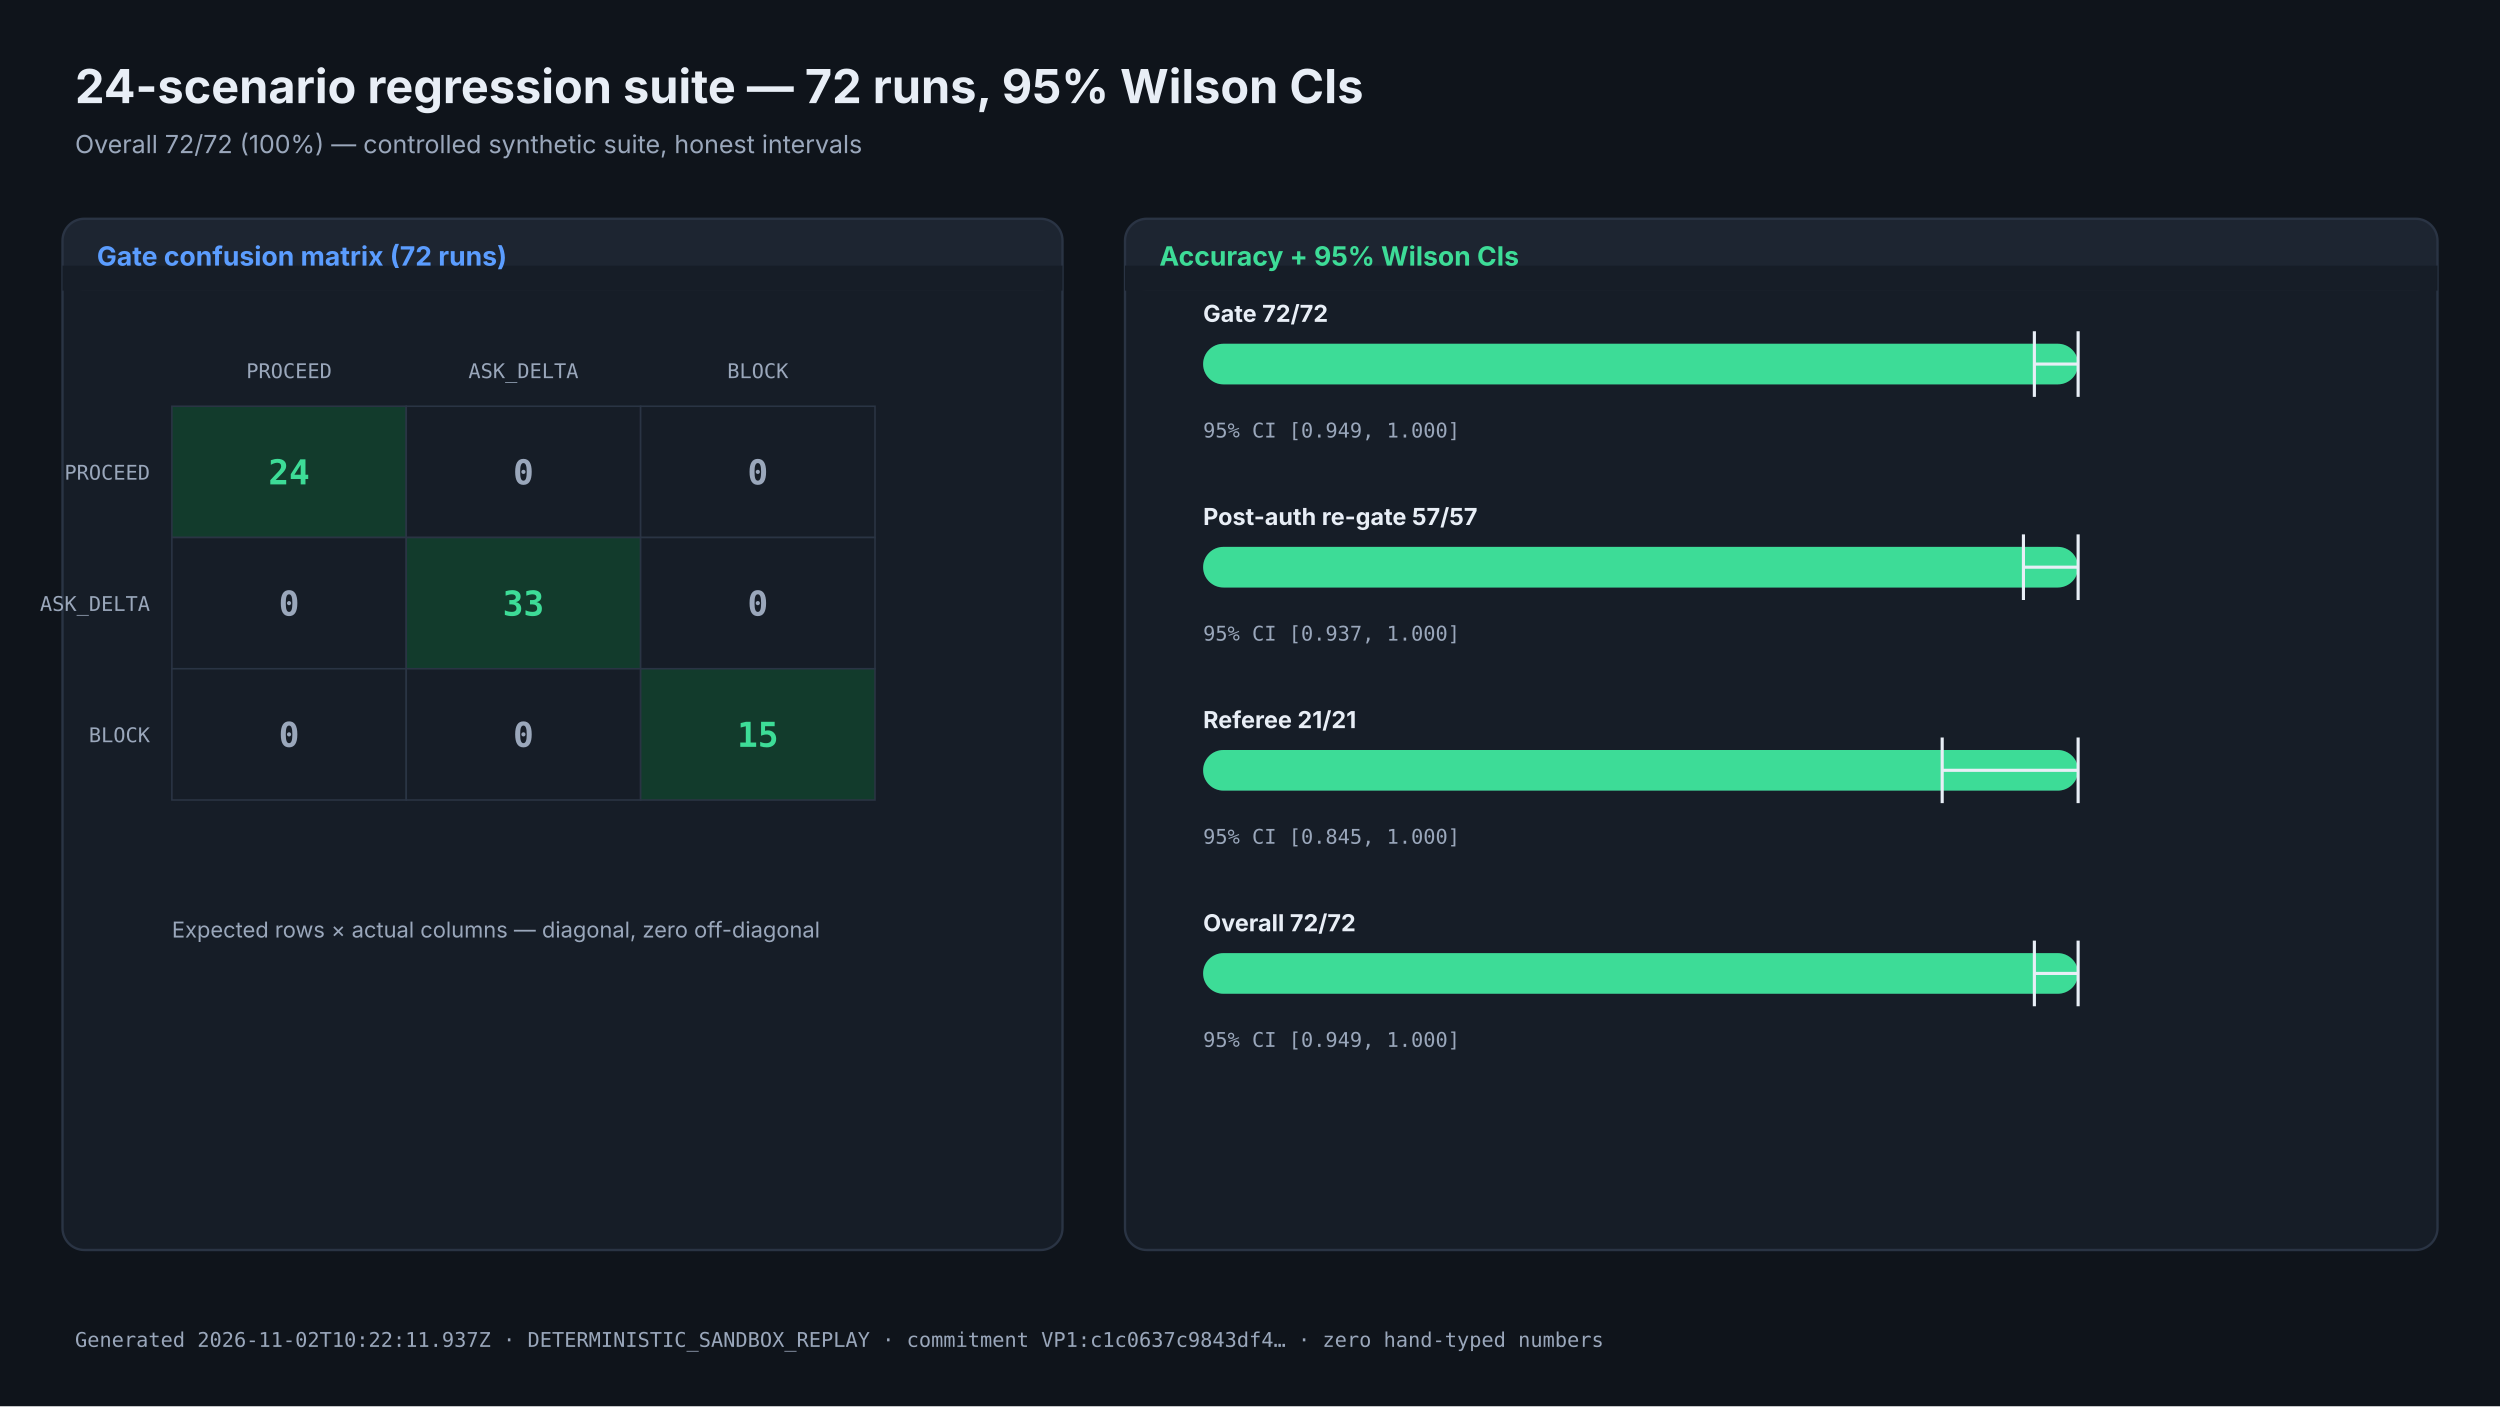
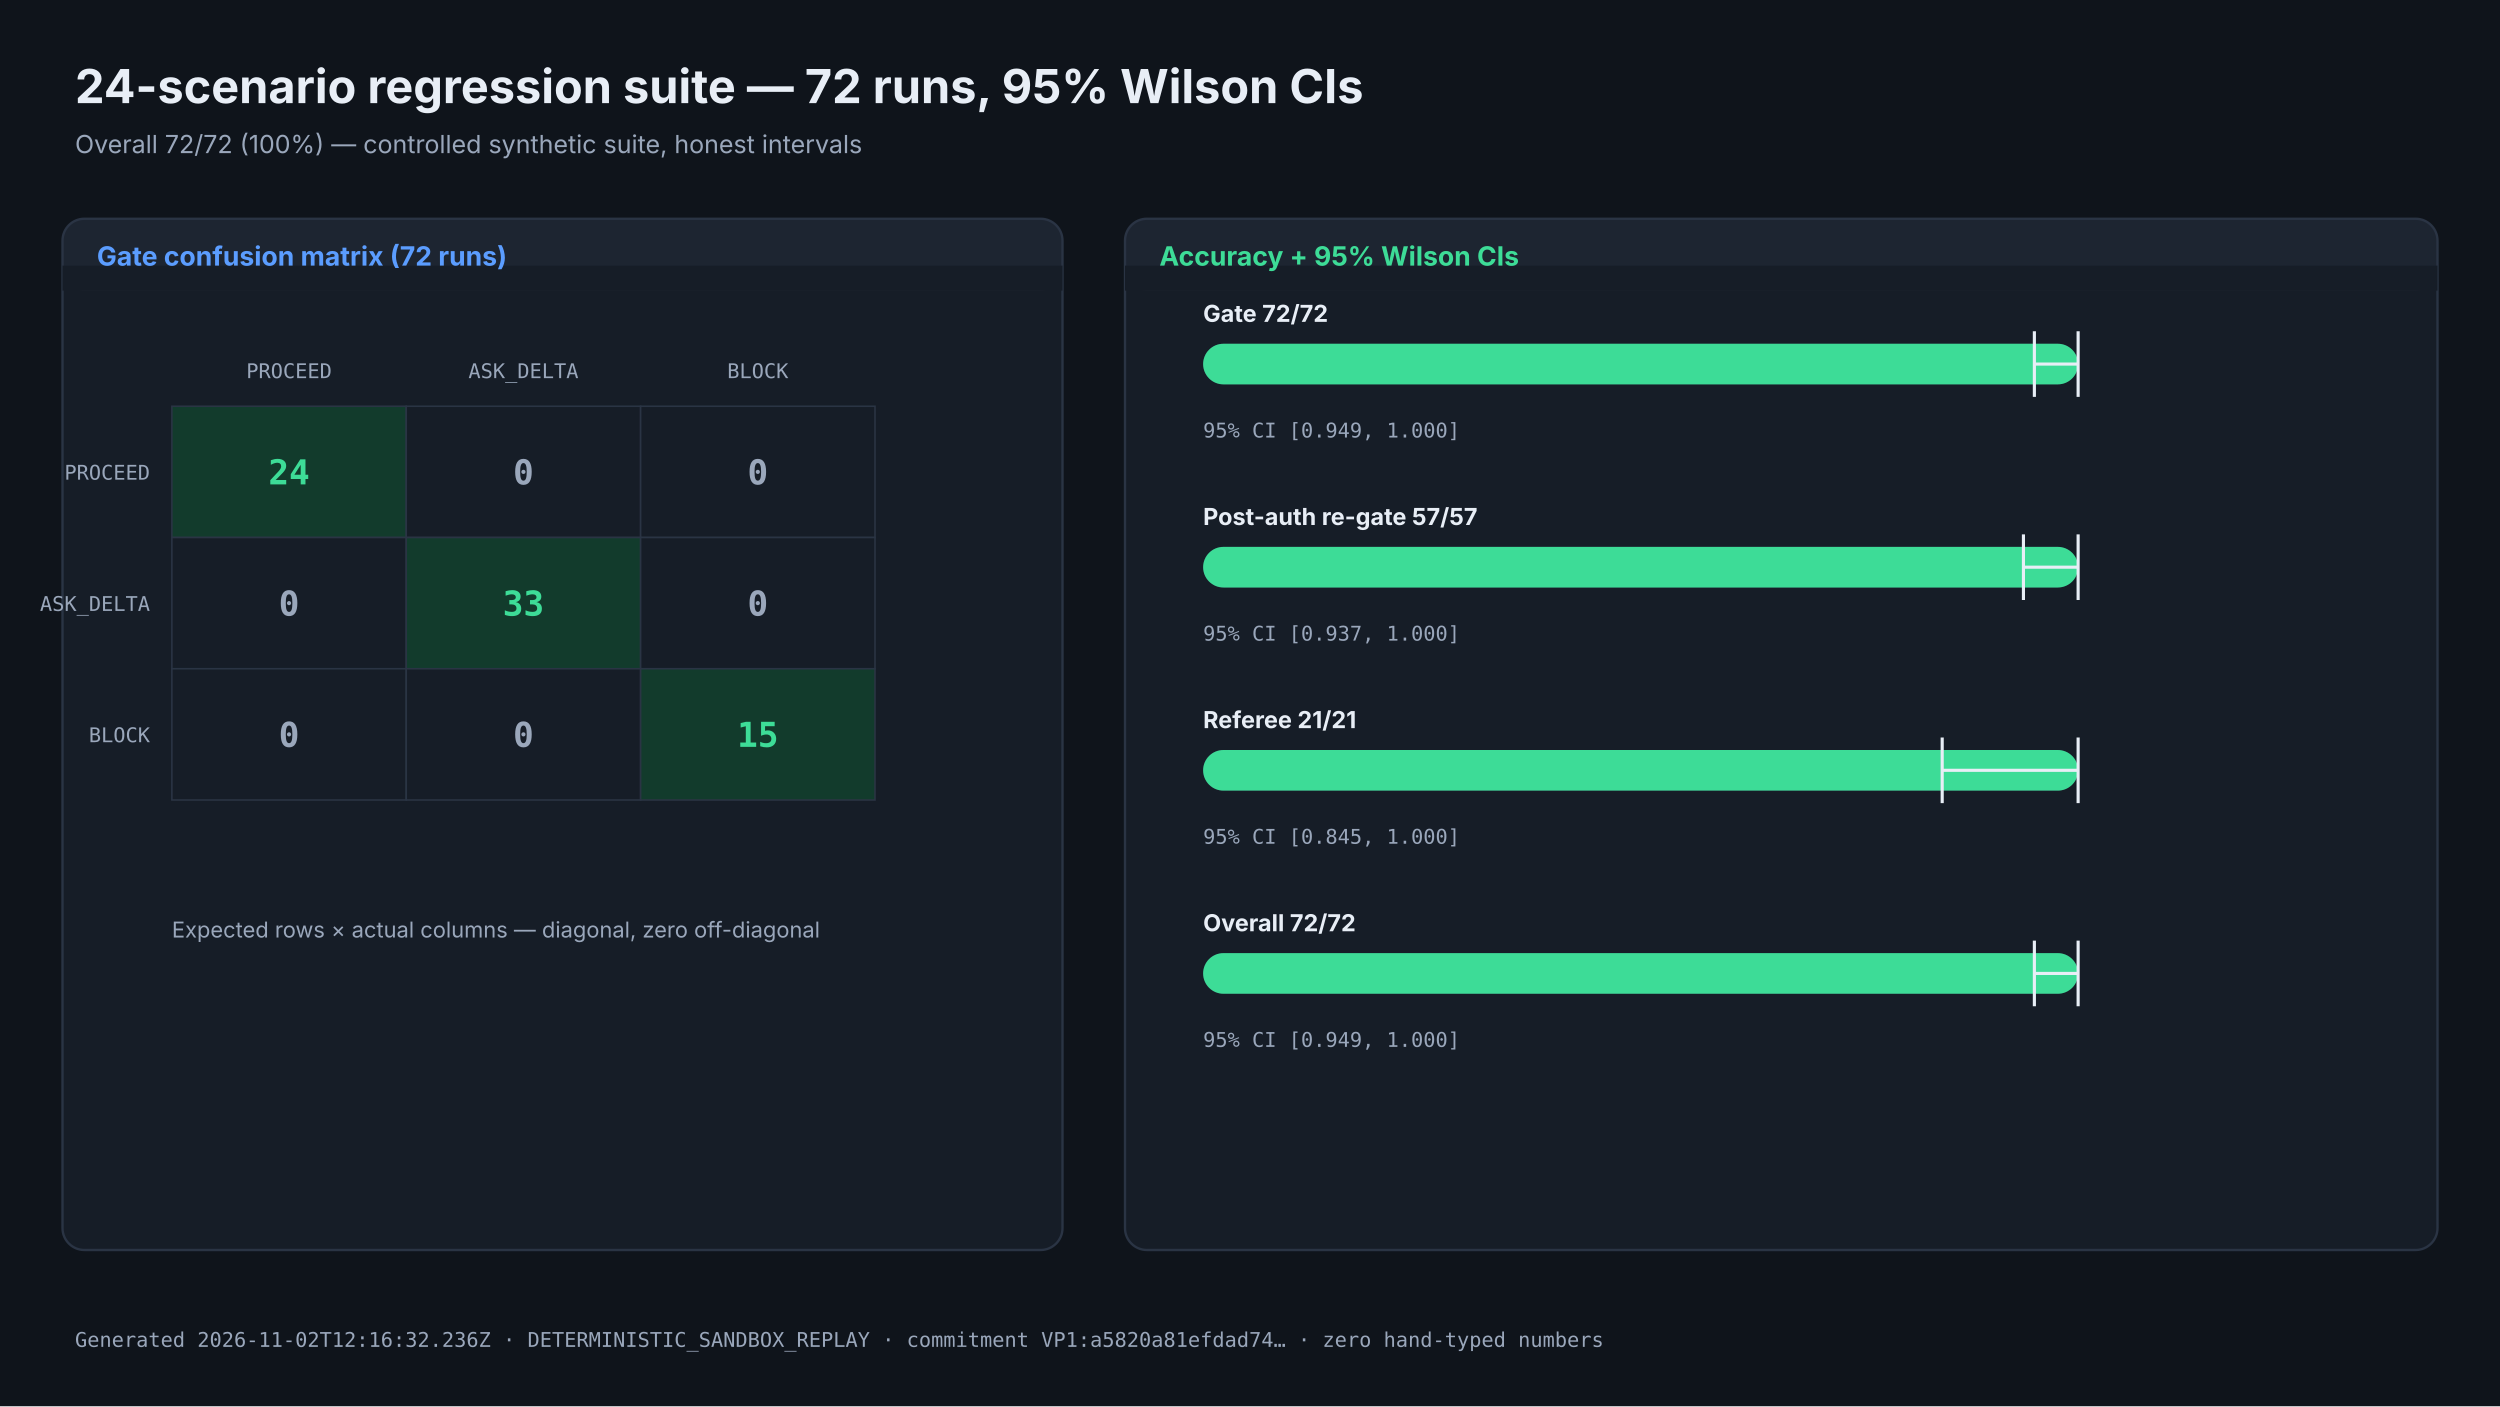
<svg xmlns="http://www.w3.org/2000/svg" width="1600" height="900" viewBox="0 0 1600 900" role="img">
  <rect x="0" y="0" width="1600" height="900" rx="0" fill="#0f141b" />
  <text x="48" y="66" font-family="system-ui,-apple-system,Segoe UI,sans-serif" font-size="30" fill="#e8eef6" text-anchor="start" font-weight="700">24-scenario regression suite — 72 runs, 95% Wilson CIs</text>
  <text x="48" y="98" font-family="system-ui,-apple-system,Segoe UI,sans-serif" font-size="16" fill="#9aa7bb" text-anchor="start">Overall 72/72 (100%) — controlled synthetic suite, honest intervals</text>
  <rect x="40" y="140" width="640" height="660" rx="14" fill="#161d27" stroke="#2a3444" stroke-width="1.5" />
  <rect x="40" y="140" width="640" height="46" rx="14" fill="#2a3444" opacity="0.35" />
  <rect x="40" y="170" width="640" height="16" fill="#161d27" />
  <text x="62" y="170" font-family="system-ui,-apple-system,Segoe UI,sans-serif" font-size="17" fill="#5b9dff" text-anchor="start" font-weight="700">Gate confusion matrix (72 runs)</text>
  <text x="185" y="242" font-family="ui-monospace,SFMono-Regular,Menlo,Consolas,monospace" font-size="13" fill="#9aa7bb" text-anchor="middle">PROCEED</text>
  <text x="335" y="242" font-family="ui-monospace,SFMono-Regular,Menlo,Consolas,monospace" font-size="13" fill="#9aa7bb" text-anchor="middle">ASK_DELTA</text>
  <text x="485" y="242" font-family="ui-monospace,SFMono-Regular,Menlo,Consolas,monospace" font-size="13" fill="#9aa7bb" text-anchor="middle">BLOCK</text>
  <text x="96" y="307" font-family="ui-monospace,SFMono-Regular,Menlo,Consolas,monospace" font-size="13" fill="#9aa7bb" text-anchor="end">PROCEED</text>
  <rect x="110" y="260" width="150" height="84" fill="#123b2c" stroke="#2a3444" />
  <text x="185" y="310" font-family="ui-monospace,SFMono-Regular,Menlo,Consolas,monospace" font-size="22" fill="#3ddc97" text-anchor="middle" font-weight="700">24</text>
  <rect x="260" y="260" width="150" height="84" fill="#161d27" stroke="#2a3444" />
  <text x="335" y="310" font-family="ui-monospace,SFMono-Regular,Menlo,Consolas,monospace" font-size="22" fill="#9aa7bb" text-anchor="middle" font-weight="700">0</text>
  <rect x="410" y="260" width="150" height="84" fill="#161d27" stroke="#2a3444" />
  <text x="485" y="310" font-family="ui-monospace,SFMono-Regular,Menlo,Consolas,monospace" font-size="22" fill="#9aa7bb" text-anchor="middle" font-weight="700">0</text>
  <text x="96" y="391" font-family="ui-monospace,SFMono-Regular,Menlo,Consolas,monospace" font-size="13" fill="#9aa7bb" text-anchor="end">ASK_DELTA</text>
  <rect x="110" y="344" width="150" height="84" fill="#161d27" stroke="#2a3444" />
  <text x="185" y="394" font-family="ui-monospace,SFMono-Regular,Menlo,Consolas,monospace" font-size="22" fill="#9aa7bb" text-anchor="middle" font-weight="700">0</text>
  <rect x="260" y="344" width="150" height="84" fill="#123b2c" stroke="#2a3444" />
  <text x="335" y="394" font-family="ui-monospace,SFMono-Regular,Menlo,Consolas,monospace" font-size="22" fill="#3ddc97" text-anchor="middle" font-weight="700">33</text>
  <rect x="410" y="344" width="150" height="84" fill="#161d27" stroke="#2a3444" />
  <text x="485" y="394" font-family="ui-monospace,SFMono-Regular,Menlo,Consolas,monospace" font-size="22" fill="#9aa7bb" text-anchor="middle" font-weight="700">0</text>
  <text x="96" y="475" font-family="ui-monospace,SFMono-Regular,Menlo,Consolas,monospace" font-size="13" fill="#9aa7bb" text-anchor="end">BLOCK</text>
  <rect x="110" y="428" width="150" height="84" fill="#161d27" stroke="#2a3444" />
  <text x="185" y="478" font-family="ui-monospace,SFMono-Regular,Menlo,Consolas,monospace" font-size="22" fill="#9aa7bb" text-anchor="middle" font-weight="700">0</text>
  <rect x="260" y="428" width="150" height="84" fill="#161d27" stroke="#2a3444" />
  <text x="335" y="478" font-family="ui-monospace,SFMono-Regular,Menlo,Consolas,monospace" font-size="22" fill="#9aa7bb" text-anchor="middle" font-weight="700">0</text>
  <rect x="410" y="428" width="150" height="84" fill="#123b2c" stroke="#2a3444" />
  <text x="485" y="478" font-family="ui-monospace,SFMono-Regular,Menlo,Consolas,monospace" font-size="22" fill="#3ddc97" text-anchor="middle" font-weight="700">15</text>
  <text x="110" y="600" font-family="system-ui,-apple-system,Segoe UI,sans-serif" font-size="14" fill="#9aa7bb" text-anchor="start">Expected rows × actual columns — diagonal, zero off-diagonal</text>
  <rect x="720" y="140" width="840" height="660" rx="14" fill="#161d27" stroke="#2a3444" stroke-width="1.5" />
  <rect x="720" y="140" width="840" height="46" rx="14" fill="#2a3444" opacity="0.35" />
  <rect x="720" y="170" width="840" height="16" fill="#161d27" />
  <text x="742" y="170" font-family="system-ui,-apple-system,Segoe UI,sans-serif" font-size="17" fill="#3ddc97" text-anchor="start" font-weight="700">Accuracy + 95% Wilson CIs</text>
  <text x="770" y="206" font-family="system-ui,-apple-system,Segoe UI,sans-serif" font-size="15" fill="#e8eef6" text-anchor="start" font-weight="700">Gate  72/72</text>
  <rect x="770" y="220" width="560" height="26" rx="13" fill="#2a3444" />
  <rect x="770" y="220" width="560" height="26" rx="13" fill="#3ddc97" />
  <line x1="1302" y1="212" x2="1302" y2="254" stroke="#e8eef6" stroke-width="2" />
  <line x1="1330" y1="212" x2="1330" y2="254" stroke="#e8eef6" stroke-width="2" />
  <line x1="1302" y1="233" x2="1330" y2="233" stroke="#e8eef6" stroke-width="2" />
  <text x="770" y="280" font-family="ui-monospace,SFMono-Regular,Menlo,Consolas,monospace" font-size="13" fill="#9aa7bb" text-anchor="start">95% CI [0.949, 1.000]</text>
  <text x="770" y="336" font-family="system-ui,-apple-system,Segoe UI,sans-serif" font-size="15" fill="#e8eef6" text-anchor="start" font-weight="700">Post-auth re-gate  57/57</text>
  <rect x="770" y="350" width="560" height="26" rx="13" fill="#2a3444" />
  <rect x="770" y="350" width="560" height="26" rx="13" fill="#3ddc97" />
  <line x1="1295" y1="342" x2="1295" y2="384" stroke="#e8eef6" stroke-width="2" />
  <line x1="1330" y1="342" x2="1330" y2="384" stroke="#e8eef6" stroke-width="2" />
  <line x1="1295" y1="363" x2="1330" y2="363" stroke="#e8eef6" stroke-width="2" />
  <text x="770" y="410" font-family="ui-monospace,SFMono-Regular,Menlo,Consolas,monospace" font-size="13" fill="#9aa7bb" text-anchor="start">95% CI [0.937, 1.000]</text>
  <text x="770" y="466" font-family="system-ui,-apple-system,Segoe UI,sans-serif" font-size="15" fill="#e8eef6" text-anchor="start" font-weight="700">Referee  21/21</text>
  <rect x="770" y="480" width="560" height="26" rx="13" fill="#2a3444" />
  <rect x="770" y="480" width="560" height="26" rx="13" fill="#3ddc97" />
  <line x1="1243" y1="472" x2="1243" y2="514" stroke="#e8eef6" stroke-width="2" />
  <line x1="1330" y1="472" x2="1330" y2="514" stroke="#e8eef6" stroke-width="2" />
  <line x1="1243" y1="493" x2="1330" y2="493" stroke="#e8eef6" stroke-width="2" />
  <text x="770" y="540" font-family="ui-monospace,SFMono-Regular,Menlo,Consolas,monospace" font-size="13" fill="#9aa7bb" text-anchor="start">95% CI [0.845, 1.000]</text>
  <text x="770" y="596" font-family="system-ui,-apple-system,Segoe UI,sans-serif" font-size="15" fill="#e8eef6" text-anchor="start" font-weight="700">Overall  72/72</text>
  <rect x="770" y="610" width="560" height="26" rx="13" fill="#2a3444" />
  <rect x="770" y="610" width="560" height="26" rx="13" fill="#3ddc97" />
  <line x1="1302" y1="602" x2="1302" y2="644" stroke="#e8eef6" stroke-width="2" />
  <line x1="1330" y1="602" x2="1330" y2="644" stroke="#e8eef6" stroke-width="2" />
  <line x1="1302" y1="623" x2="1330" y2="623" stroke="#e8eef6" stroke-width="2" />
  <text x="770" y="670" font-family="ui-monospace,SFMono-Regular,Menlo,Consolas,monospace" font-size="13" fill="#9aa7bb" text-anchor="start">95% CI [0.949, 1.000]</text>
-   <text x="48" y="862" font-family="ui-monospace,SFMono-Regular,Menlo,Consolas,monospace" font-size="13" fill="#9aa7bb" text-anchor="start">Generated 2026-11-02T10:22:11.937Z · DETERMINISTIC_SANDBOX_REPLAY · commitment VP1:c1c0637c9843df4… · zero hand-typed numbers</text>
+   <text x="48" y="862" font-family="ui-monospace,SFMono-Regular,Menlo,Consolas,monospace" font-size="13" fill="#9aa7bb" text-anchor="start">Generated 2026-11-02T12:16:32.236Z · DETERMINISTIC_SANDBOX_REPLAY · commitment VP1:a5820a81efdad74… · zero hand-typed numbers</text>
</svg>
